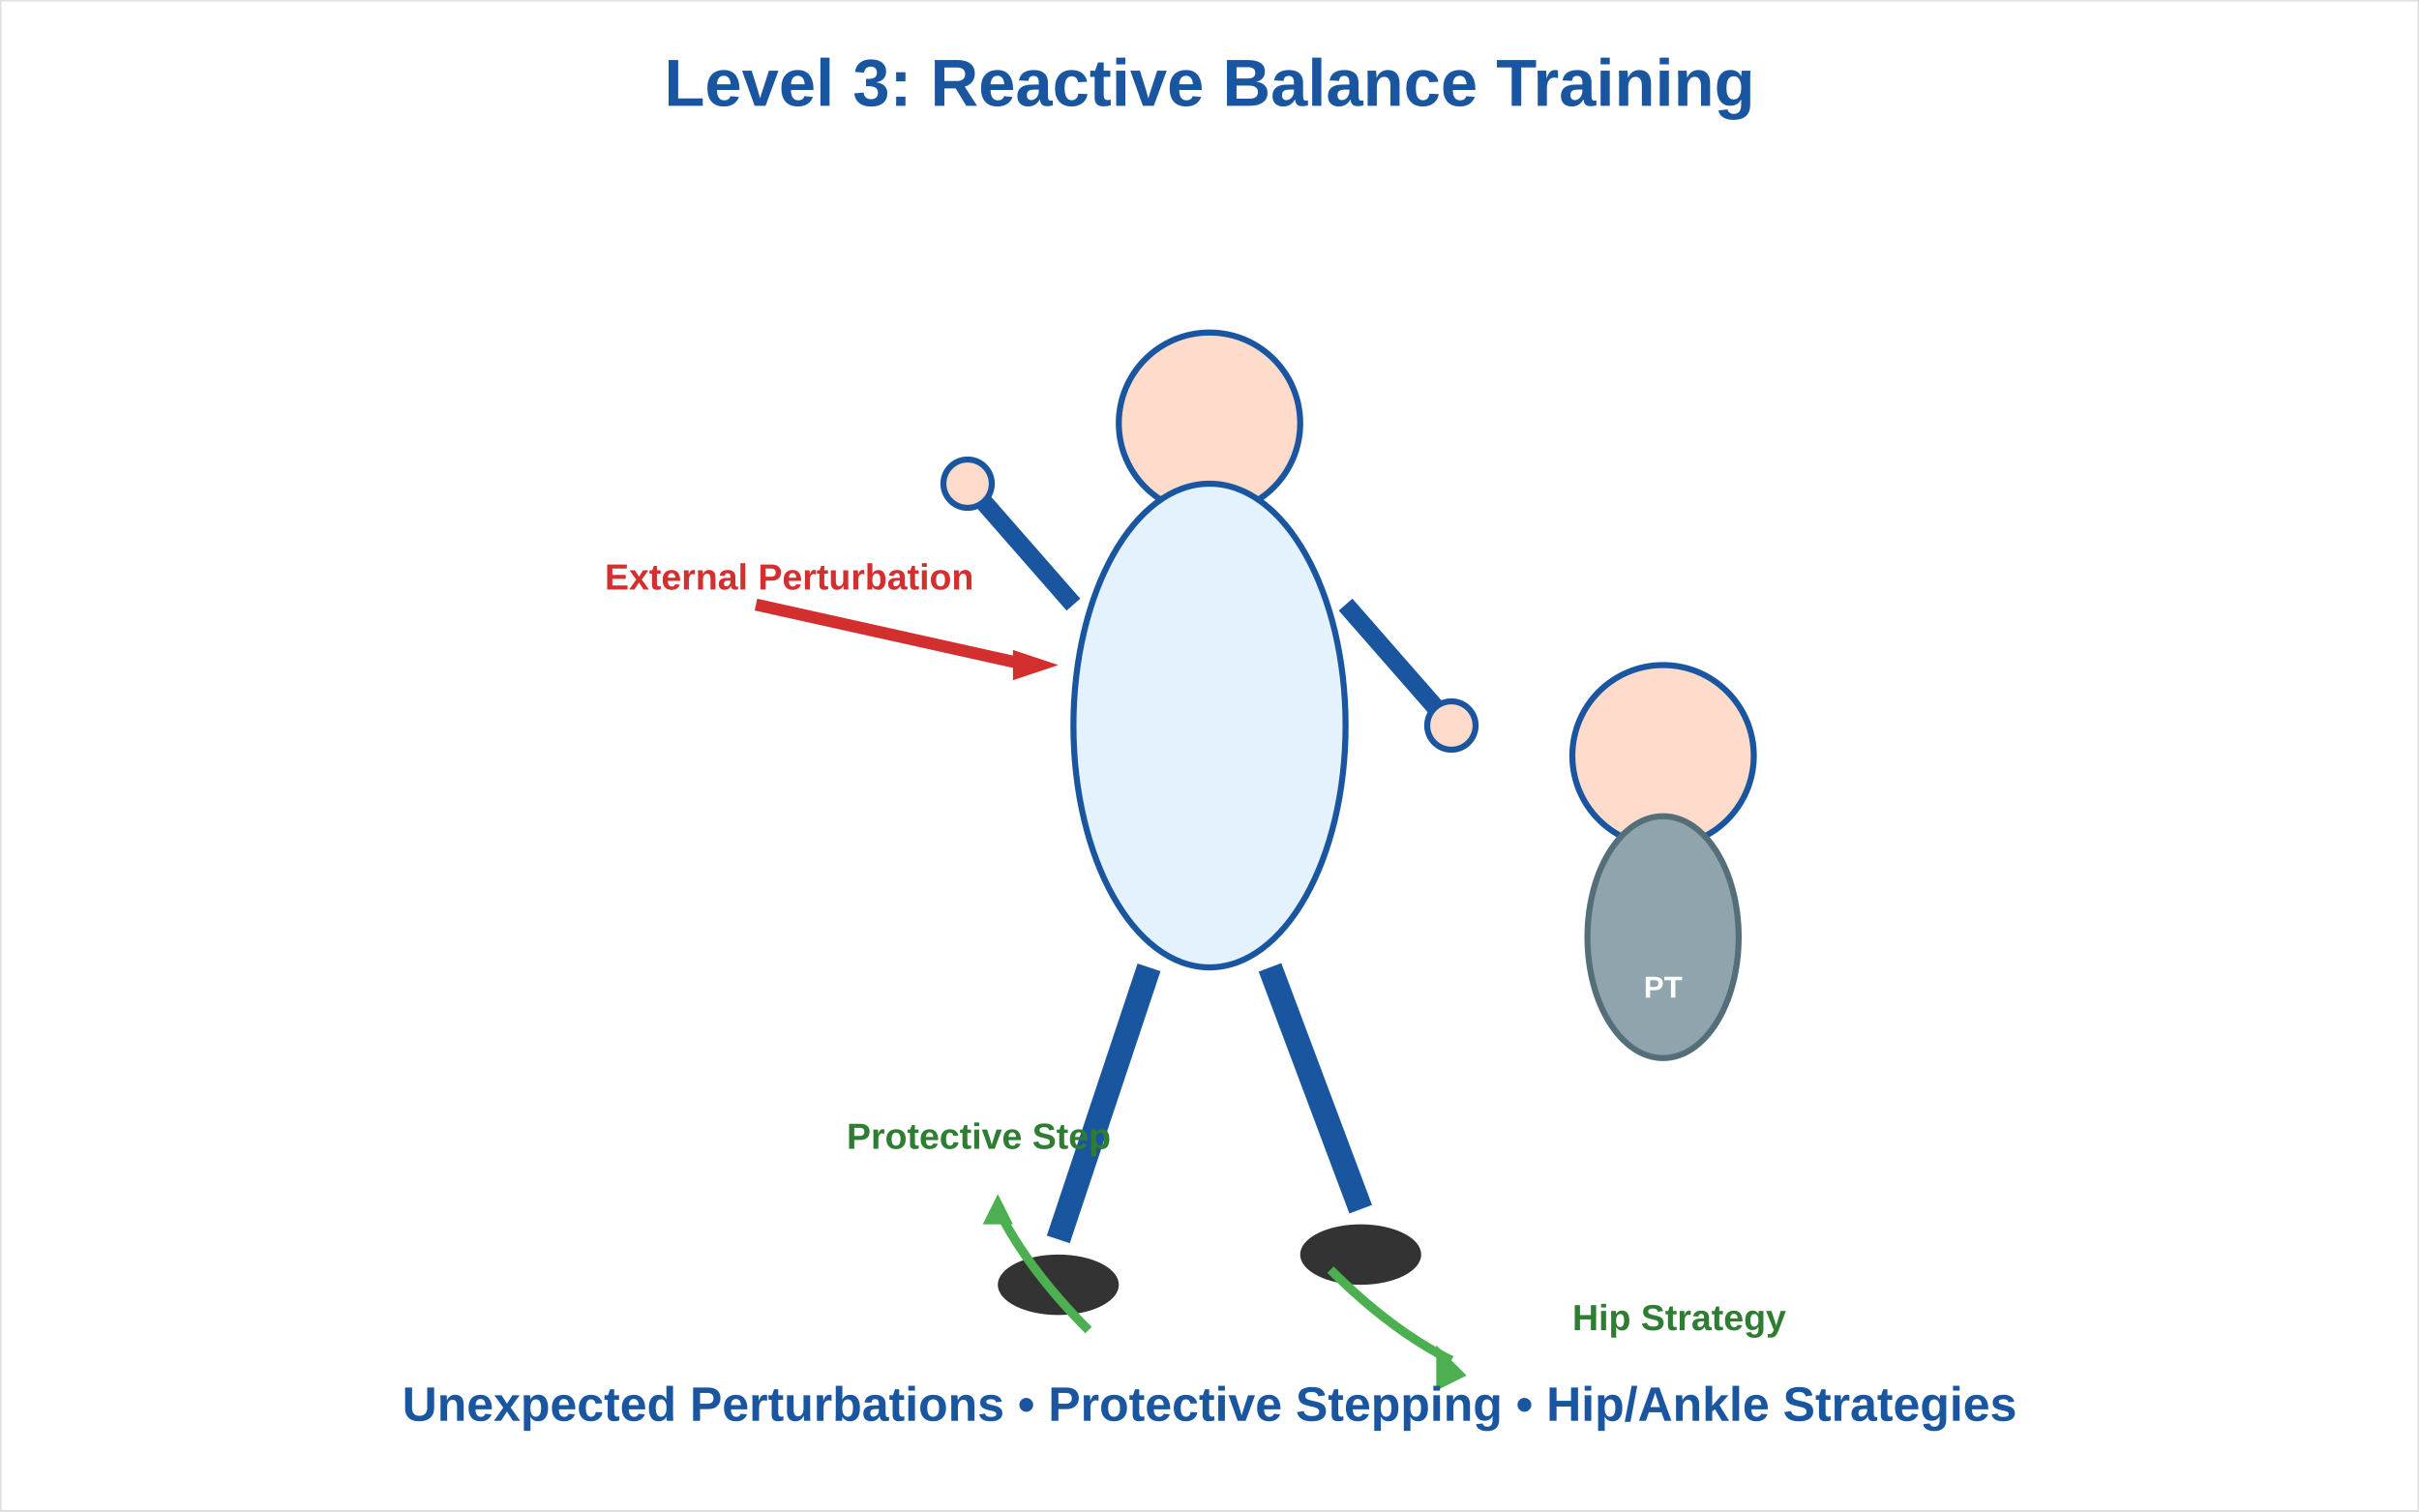
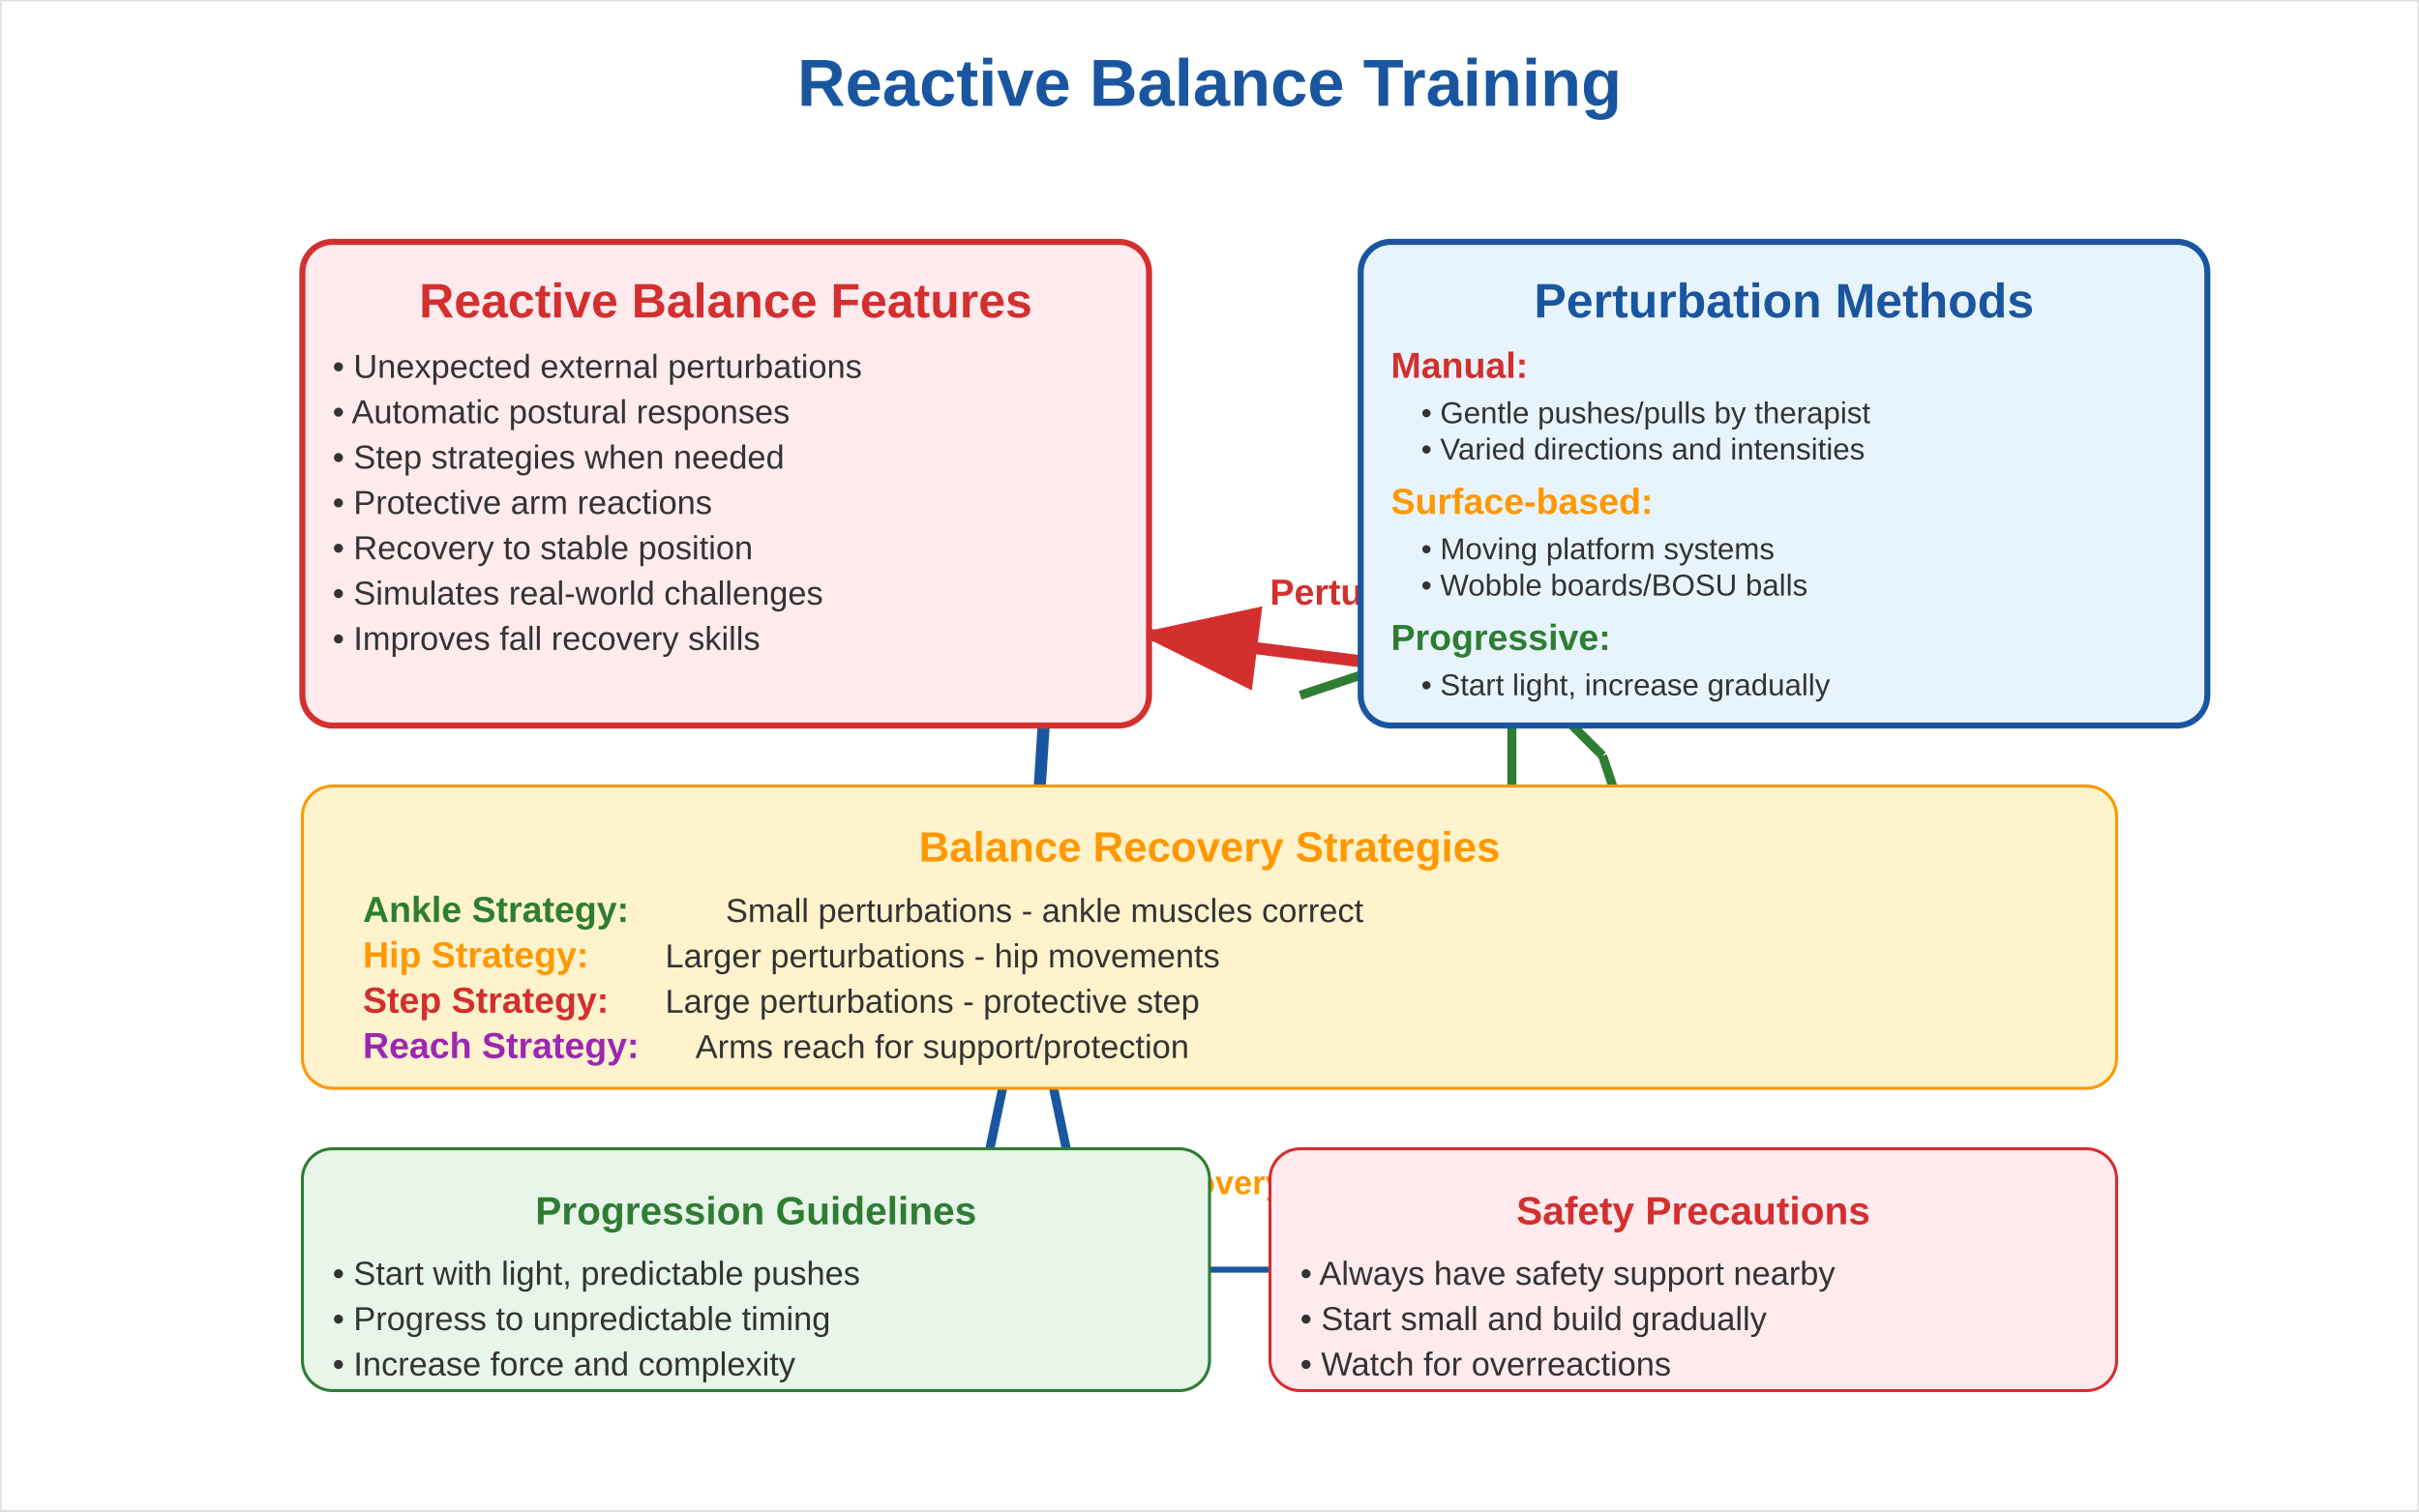
- <svg xmlns="http://www.w3.org/2000/svg" width="800" height="500">
+ <svg xmlns="http://www.w3.org/2000/svg" width="800" height="500" viewBox="0 0 800 500">
  <rect width="800" height="500" fill="white" stroke="#e0e0e0" stroke-width="1" />
-   <text x="400" y="35" font-family="Arial, sans-serif" font-size="22" font-weight="bold" fill="#1a56a0" text-anchor="middle">Level 3: Reactive Balance Training</text>
-   <circle cx="400" cy="140" r="30" fill="#ffdbcb" stroke="#1a56a0" stroke-width="2" />
-   <ellipse cx="400" cy="240" rx="45" ry="80" fill="#e3f2fd" stroke="#1a56a0" stroke-width="2" />
-   <line x1="355" y1="200" x2="320" y2="160" stroke="#1a56a0" stroke-width="6" />
-   <line x1="445" y1="200" x2="480" y2="240" stroke="#1a56a0" stroke-width="6" />
-   <circle cx="320" cy="160" r="8" fill="#ffdbcb" stroke="#1a56a0" stroke-width="2" />
-   <circle cx="480" cy="240" r="8" fill="#ffdbcb" stroke="#1a56a0" stroke-width="2" />
-   <line x1="380" y1="320" x2="350" y2="410" stroke="#1a56a0" stroke-width="8" />
-   <line x1="420" y1="320" x2="450" y2="400" stroke="#1a56a0" stroke-width="8" />
-   <ellipse cx="350" cy="425" rx="20" ry="10" fill="#333333" />
-   <ellipse cx="450" cy="415" rx="20" ry="10" fill="#333333" />
-   <line x1="250" y1="200" x2="340" y2="220" stroke="#d32f2f" stroke-width="4" />
-   <polygon points="335,215 350,220 335,225" fill="#d32f2f" />
-   <text x="200" y="195" font-family="Arial, sans-serif" font-size="12" fill="#d32f2f" font-weight="bold">External Perturbation</text>
-   <path d="M360 440 Q340 420, 330 400" stroke="#4caf50" stroke-width="3" fill="none" />
-   <polygon points="325,405 330,395 335,405" fill="#4caf50" />
-   <text x="280" y="380" font-family="Arial, sans-serif" font-size="12" fill="#2e7d32" font-weight="bold">Protective Step</text>
-   <path d="M440 420 Q460 440, 480 450" stroke="#4caf50" stroke-width="3" fill="none" />
-   <polygon points="475,445 485,455 475,460" fill="#4caf50" />
-   <text x="520" y="440" font-family="Arial, sans-serif" font-size="12" fill="#2e7d32" font-weight="bold">Hip Strategy</text>
-   <circle cx="550" cy="250" r="30" fill="#ffdbcb" stroke="#1a56a0" stroke-width="2" />
-   <ellipse cx="550" cy="310" rx="25" ry="40" fill="#90a4ae" stroke="#546e7a" stroke-width="2" />
-   <text x="550" y="330" font-family="Arial, sans-serif" font-size="10" fill="white" text-anchor="middle" font-weight="bold">PT</text>
-   <text x="400" y="470" font-family="Arial, sans-serif" font-size="16" fill="#1a56a0" text-anchor="middle" font-weight="bold">Unexpected Perturbations • Protective Stepping • Hip/Ankle Strategies</text>
+   <text x="400" y="35" text-anchor="middle" font-family="Arial, sans-serif" font-size="22" font-weight="bold" fill="#1a56a0">
+     Reactive Balance Training
+   </text>
+   <line x1="100" y1="420" x2="700" y2="420" stroke="#1a56a0" stroke-width="2" />
+   <circle cx="350" cy="140" r="25" fill="white" stroke="#1a56a0" stroke-width="2" />
+   <circle cx="340" cy="135" r="3" fill="#1a56a0" />
+   <circle cx="360" cy="135" r="3" fill="#1a56a0" />
+   <path d="M 335 150 Q 350 160 365 150" stroke="#1a56a0" stroke-width="2" fill="none" />
+   <line x1="350" y1="165" x2="340" y2="320" stroke="#1a56a0" stroke-width="4" />
+   <line x1="345" y1="190" x2="300" y2="180" stroke="#d32f2f" stroke-width="4" />
+   <line x1="300" y1="180" x2="270" y2="170" stroke="#d32f2f" stroke-width="3" />
+   <line x1="345" y1="200" x2="380" y2="210" stroke="#d32f2f" stroke-width="4" />
+   <line x1="380" y1="210" x2="410" y2="220" stroke="#d32f2f" stroke-width="3" />
+   <line x1="340" y1="320" x2="320" y2="415" stroke="#1a56a0" stroke-width="3" />
+   <line x1="340" y1="320" x2="360" y2="415" stroke="#1a56a0" stroke-width="3" />
+   <ellipse cx="315" cy="420" rx="15" ry="5" fill="#1a56a0" />
+   <ellipse cx="365" cy="420" rx="15" ry="5" fill="#d32f2f" />
+   <circle cx="500" cy="170" r="20" fill="white" stroke="#2e7d32" stroke-width="2" />
+   <line x1="500" y1="190" x2="500" y2="280" stroke="#2e7d32" stroke-width="3" />
+   <line x1="500" y1="210" x2="460" y2="220" stroke="#2e7d32" stroke-width="3" />
+   <line x1="460" y1="220" x2="430" y2="230" stroke="#2e7d32" stroke-width="3" />
+   <line x1="500" y1="220" x2="530" y2="250" stroke="#2e7d32" stroke-width="3" />
+   <line x1="530" y1="250" x2="540" y2="280" stroke="#2e7d32" stroke-width="3" />
+   <line x1="500" y1="280" x2="490" y2="310" stroke="#2e7d32" stroke-width="2" />
+   <line x1="500" y1="280" x2="510" y2="310" stroke="#2e7d32" stroke-width="2" />
+   <text x="500" y="330" text-anchor="middle" font-family="Arial, sans-serif" font-size="10" fill="#2e7d32" font-weight="bold">Therapist</text>
+   <path d="M 460 220 L 380 210" stroke="#d32f2f" stroke-width="4" marker-end="url(#redarrow)" />
+   <text x="420" y="200" font-family="Arial, sans-serif" font-size="12" fill="#d32f2f" font-weight="bold">Perturbation</text>
+   <path d="M 340 400 Q 350 390 365 400" stroke="#ff9800" stroke-width="3" fill="none" />
+   <text x="375" y="395" font-family="Arial, sans-serif" font-size="11" fill="#ff9800" font-weight="bold">Recovery step</text>
+   <rect x="100" y="80" width="280" height="160" fill="#ffebee" stroke="#d32f2f" stroke-width="2" rx="10" />
+   <text x="240" y="105" text-anchor="middle" font-family="Arial, sans-serif" font-size="16" font-weight="bold" fill="#d32f2f">Reactive Balance Features</text>
+   <text x="110" y="125" font-family="Arial, sans-serif" font-size="11" fill="#333">• Unexpected external perturbations</text>
+   <text x="110" y="140" font-family="Arial, sans-serif" font-size="11" fill="#333">• Automatic postural responses</text>
+   <text x="110" y="155" font-family="Arial, sans-serif" font-size="11" fill="#333">• Step strategies when needed</text>
+   <text x="110" y="170" font-family="Arial, sans-serif" font-size="11" fill="#333">• Protective arm reactions</text>
+   <text x="110" y="185" font-family="Arial, sans-serif" font-size="11" fill="#333">• Recovery to stable position</text>
+   <text x="110" y="200" font-family="Arial, sans-serif" font-size="11" fill="#333">• Simulates real-world challenges</text>
+   <text x="110" y="215" font-family="Arial, sans-serif" font-size="11" fill="#333">• Improves fall recovery skills</text>
+   <rect x="450" y="80" width="280" height="160" fill="#e8f4fd" stroke="#1a56a0" stroke-width="2" rx="10" />
+   <text x="590" y="105" text-anchor="middle" font-family="Arial, sans-serif" font-size="16" font-weight="bold" fill="#1a56a0">Perturbation Methods</text>
+   <text x="460" y="125" font-family="Arial, sans-serif" font-size="12" font-weight="bold" fill="#d32f2f">Manual:</text>
+   <text x="470" y="140" font-family="Arial, sans-serif" font-size="10" fill="#333">• Gentle pushes/pulls by therapist</text>
+   <text x="470" y="152" font-family="Arial, sans-serif" font-size="10" fill="#333">• Varied directions and intensities</text>
+   <text x="460" y="170" font-family="Arial, sans-serif" font-size="12" font-weight="bold" fill="#ff9800">Surface-based:</text>
+   <text x="470" y="185" font-family="Arial, sans-serif" font-size="10" fill="#333">• Moving platform systems</text>
+   <text x="470" y="197" font-family="Arial, sans-serif" font-size="10" fill="#333">• Wobble boards/BOSU balls</text>
+   <text x="460" y="215" font-family="Arial, sans-serif" font-size="12" font-weight="bold" fill="#2e7d32">Progressive:</text>
+   <text x="470" y="230" font-family="Arial, sans-serif" font-size="10" fill="#333">• Start light, increase gradually</text>
+   <rect x="100" y="260" width="600" height="100" fill="#fff3cd" stroke="#ff9800" stroke-width="1" rx="10" />
+   <text x="400" y="285" text-anchor="middle" font-family="Arial, sans-serif" font-size="14" font-weight="bold" fill="#ff9800">Balance Recovery Strategies</text>
+   <text x="120" y="305" font-family="Arial, sans-serif" font-size="12" font-weight="bold" fill="#2e7d32">Ankle Strategy:</text>
+   <text x="240" y="305" font-family="Arial, sans-serif" font-size="11" fill="#333">Small perturbations - ankle muscles correct</text>
+   <text x="120" y="320" font-family="Arial, sans-serif" font-size="12" font-weight="bold" fill="#ff9800">Hip Strategy:</text>
+   <text x="220" y="320" font-family="Arial, sans-serif" font-size="11" fill="#333">Larger perturbations - hip movements</text>
+   <text x="120" y="335" font-family="Arial, sans-serif" font-size="12" font-weight="bold" fill="#d32f2f">Step Strategy:</text>
+   <text x="220" y="335" font-family="Arial, sans-serif" font-size="11" fill="#333">Large perturbations - protective step</text>
+   <text x="120" y="350" font-family="Arial, sans-serif" font-size="12" font-weight="bold" fill="#9c27b0">Reach Strategy:</text>
+   <text x="230" y="350" font-family="Arial, sans-serif" font-size="11" fill="#333">Arms reach for support/protection</text>
+   <rect x="100" y="380" width="300" height="80" fill="#e8f5e9" stroke="#2e7d32" stroke-width="1" rx="10" />
+   <text x="250" y="405" text-anchor="middle" font-family="Arial, sans-serif" font-size="13" font-weight="bold" fill="#2e7d32">Progression Guidelines</text>
+   <text x="110" y="425" font-family="Arial, sans-serif" font-size="11" fill="#333">• Start with light, predictable pushes</text>
+   <text x="110" y="440" font-family="Arial, sans-serif" font-size="11" fill="#333">• Progress to unpredictable timing</text>
+   <text x="110" y="455" font-family="Arial, sans-serif" font-size="11" fill="#333">• Increase force and complexity</text>
+   <rect x="420" y="380" width="280" height="80" fill="#ffebee" stroke="#d32f2f" stroke-width="1" rx="10" />
+   <text x="560" y="405" text-anchor="middle" font-family="Arial, sans-serif" font-size="13" font-weight="bold" fill="#d32f2f">Safety Precautions</text>
+   <text x="430" y="425" font-family="Arial, sans-serif" font-size="11" fill="#333">• Always have safety support nearby</text>
+   <text x="430" y="440" font-family="Arial, sans-serif" font-size="11" fill="#333">• Start small and build gradually</text>
+   <text x="430" y="455" font-family="Arial, sans-serif" font-size="11" fill="#333">• Watch for overreactions</text>
+   <defs>
+     <marker id="redarrow" markerWidth="10" markerHeight="7" refX="9" refY="3.5" orient="auto">
+       <polygon points="0 0, 10 3.5, 0 7" fill="#d32f2f" />
+     </marker>
+   </defs>
</svg>
